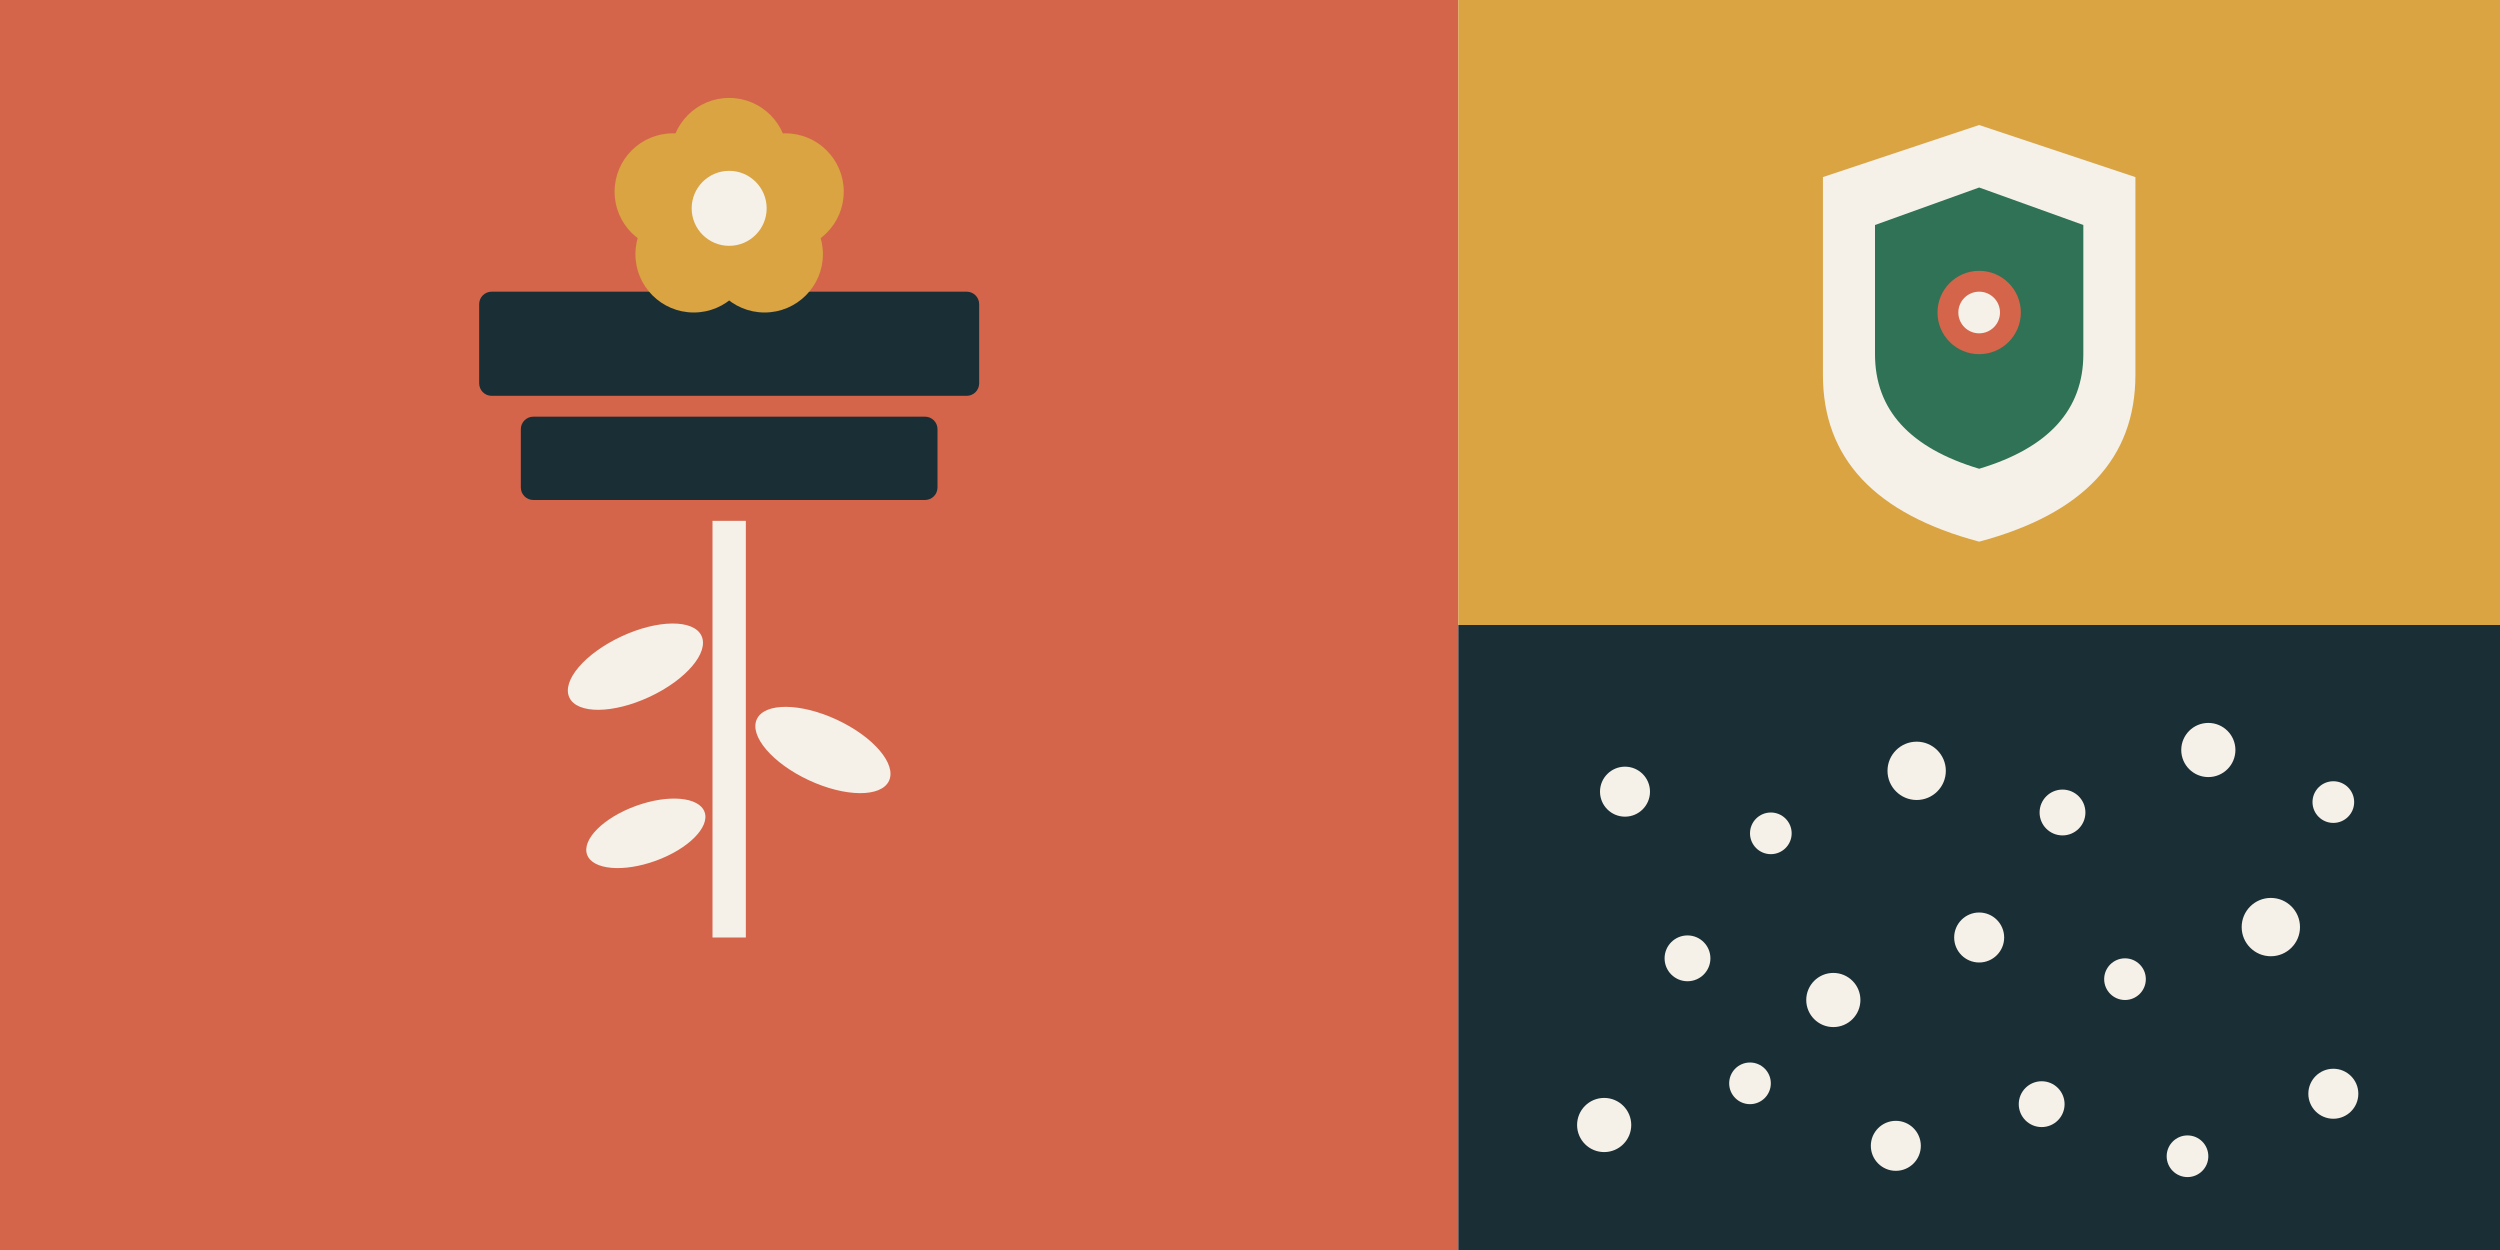
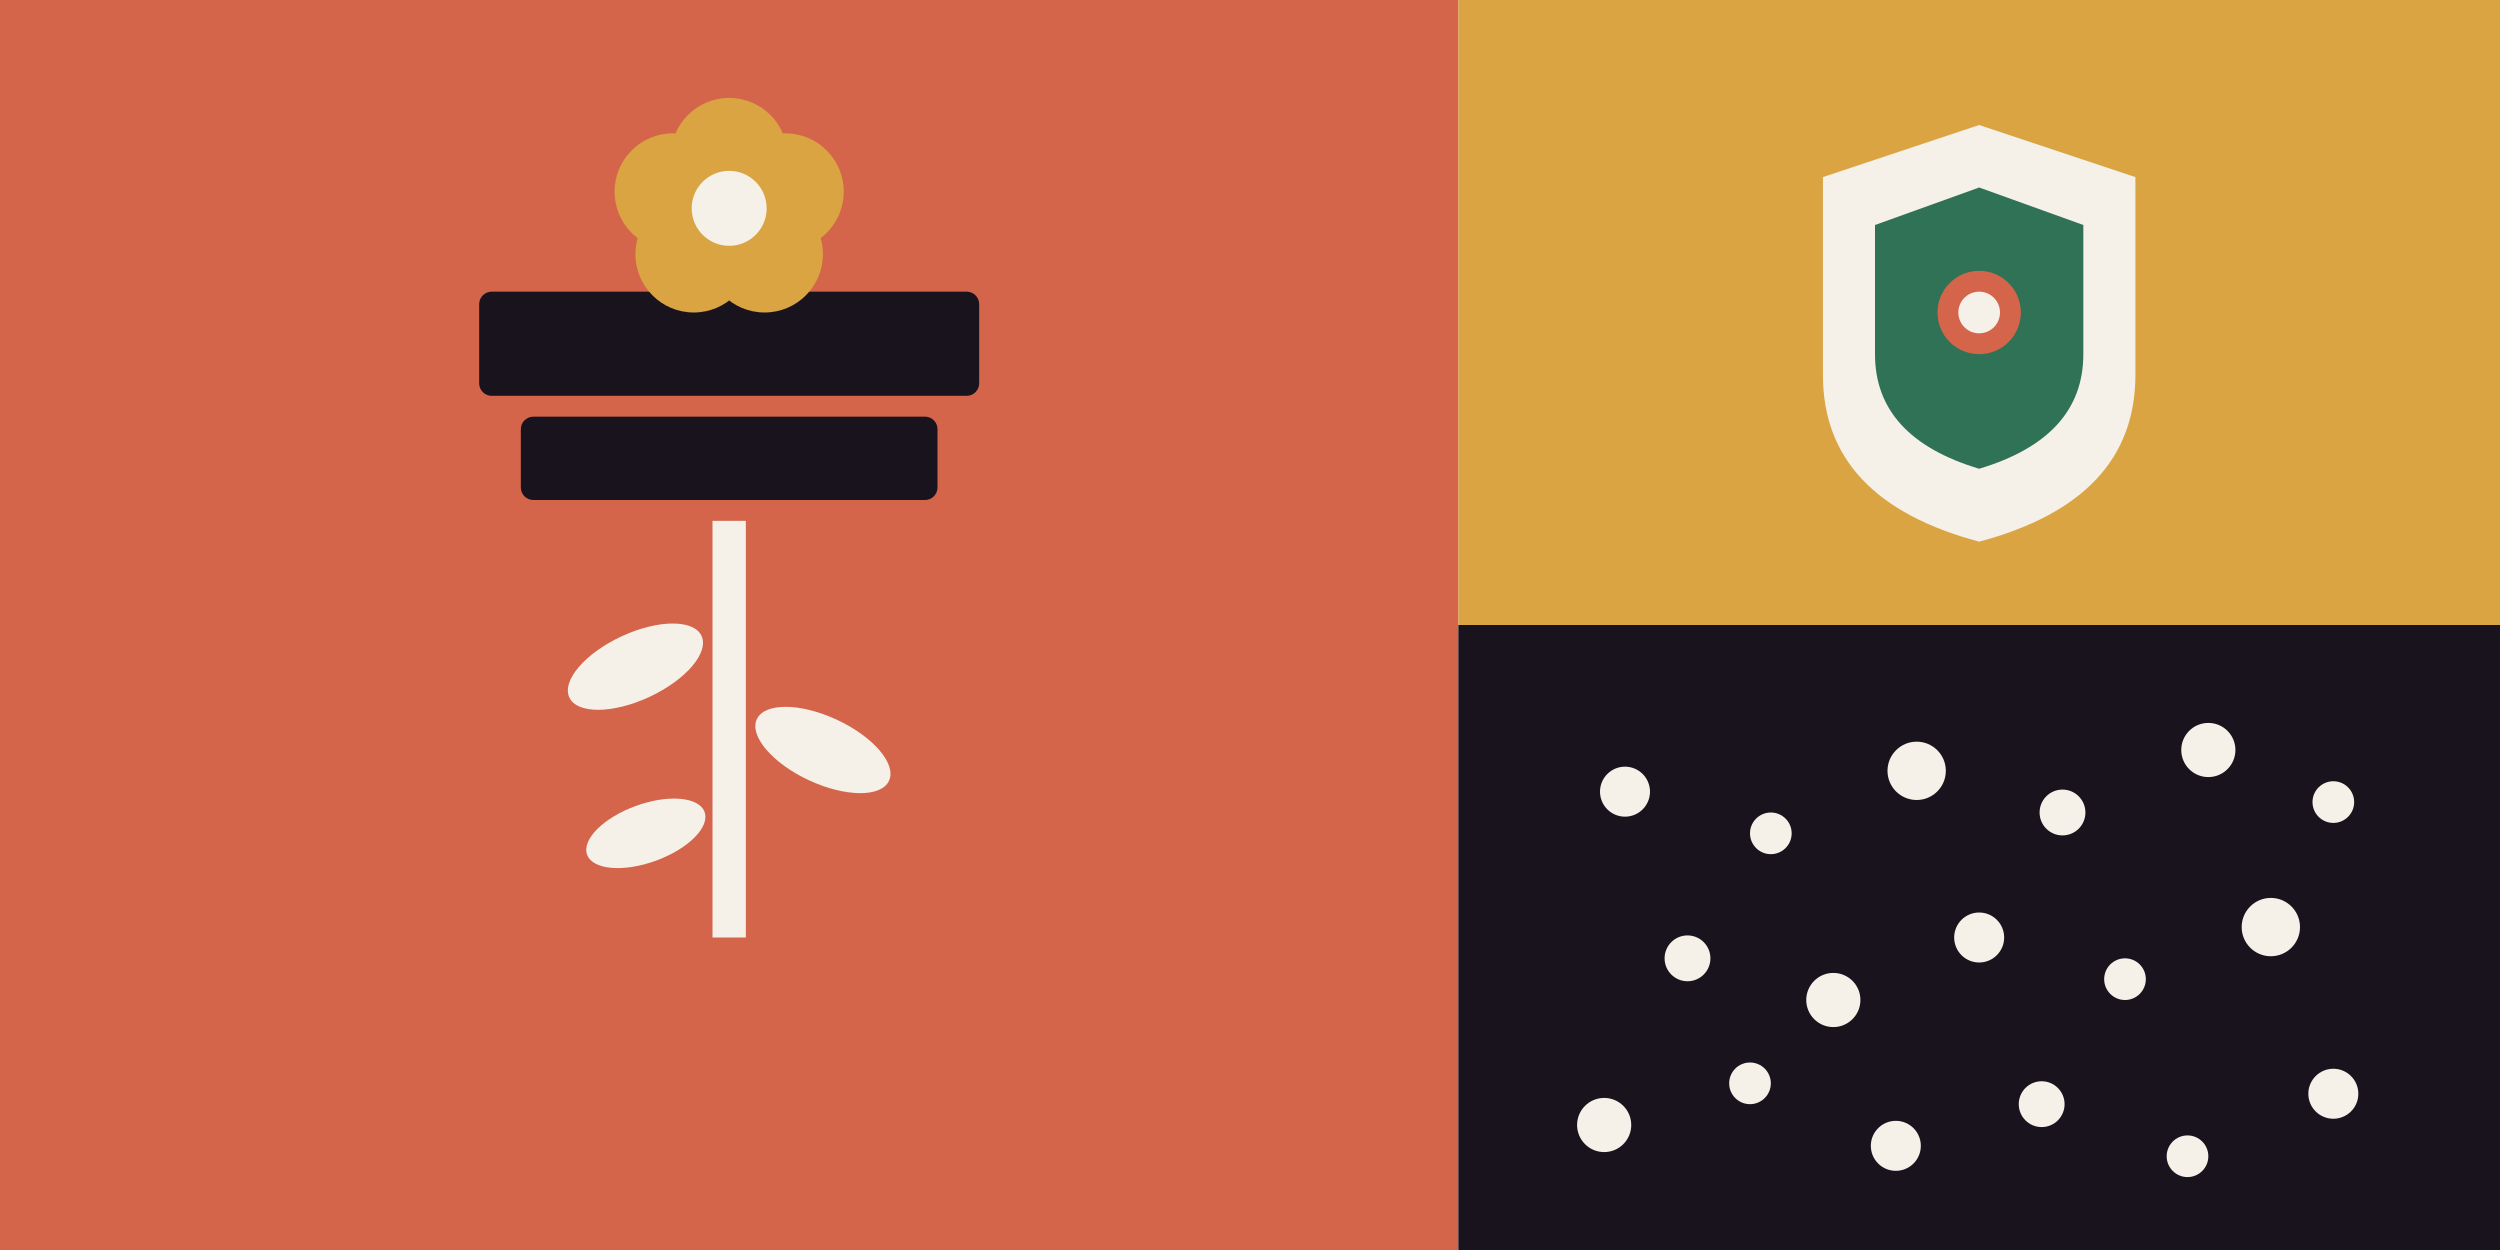
<svg xmlns="http://www.w3.org/2000/svg" width="1200" height="600" viewBox="0 0 1200 600" fill="none">
  <rect x="0" y="0" width="700" height="600" fill="#D4654A" />
  <g transform="translate(350, 300)">
-     <rect x="-120" y="-160" width="240" height="50" rx="6" fill="#1A2E35" />
-     <rect x="-100" y="-100" width="200" height="40" rx="6" fill="#1A2E35" />
+     <rect x="-120" y="-160" width="240" height="50" rx="6" fill="#19131D" />
+     <rect x="-100" y="-100" width="200" height="40" rx="6" fill="#19131D" />
    <rect x="-8" y="-50" width="16" height="200" fill="#F5F0E8" />
    <ellipse cx="-45" cy="20" rx="35" ry="16" fill="#F5F0E8" transform="rotate(-25 -45 20)" />
    <ellipse cx="45" cy="60" rx="35" ry="16" fill="#F5F0E8" transform="rotate(25 45 60)" />
    <ellipse cx="-40" cy="100" rx="30" ry="14" fill="#F5F0E8" transform="rotate(-20 -40 100)" />
    <g transform="translate(0, -200)">
      <circle cx="0" cy="-25" r="28" fill="#D9A441" />
      <circle cx="27" cy="-8" r="28" fill="#D9A441" />
      <circle cx="17" cy="22" r="28" fill="#D9A441" />
      <circle cx="-17" cy="22" r="28" fill="#D9A441" />
      <circle cx="-27" cy="-8" r="28" fill="#D9A441" />
      <circle cx="0" cy="0" r="18" fill="#F5F0E8" />
    </g>
  </g>
  <rect x="700" y="0" width="500" height="300" fill="#D9A441" />
  <g transform="translate(950, 150)">
    <path d="M0 -90 L75 -65 L75 30 Q75 90 0 110 Q-75 90 -75 30 L-75 -65 Z" fill="#F5F0E8" />
    <path d="M0 -60 L50 -42 L50 20 Q50 60 0 75 Q-50 60 -50 20 L-50 -42 Z" fill="#2F7255" />
    <circle cx="0" cy="0" r="20" fill="#D4654A" />
    <circle cx="0" cy="0" r="10" fill="#F5F0E8" />
  </g>
-   <rect x="700" y="300" width="500" height="300" fill="#1A2E35" />
+   <rect x="700" y="300" width="500" height="300" fill="#19131D" />
  <g fill="#F5F0E8">
    <circle cx="780" cy="380" r="12" />
    <circle cx="850" cy="400" r="10" />
    <circle cx="920" cy="370" r="14" />
    <circle cx="990" cy="390" r="11" />
    <circle cx="1060" cy="360" r="13" />
    <circle cx="1120" cy="385" r="10" />
    <circle cx="810" cy="460" r="11" />
    <circle cx="880" cy="480" r="13" />
    <circle cx="950" cy="450" r="12" />
    <circle cx="1020" cy="470" r="10" />
    <circle cx="1090" cy="445" r="14" />
    <circle cx="770" cy="540" r="13" />
    <circle cx="840" cy="520" r="10" />
    <circle cx="910" cy="550" r="12" />
    <circle cx="980" cy="530" r="11" />
    <circle cx="1050" cy="555" r="10" />
    <circle cx="1120" cy="525" r="12" />
  </g>
</svg>
